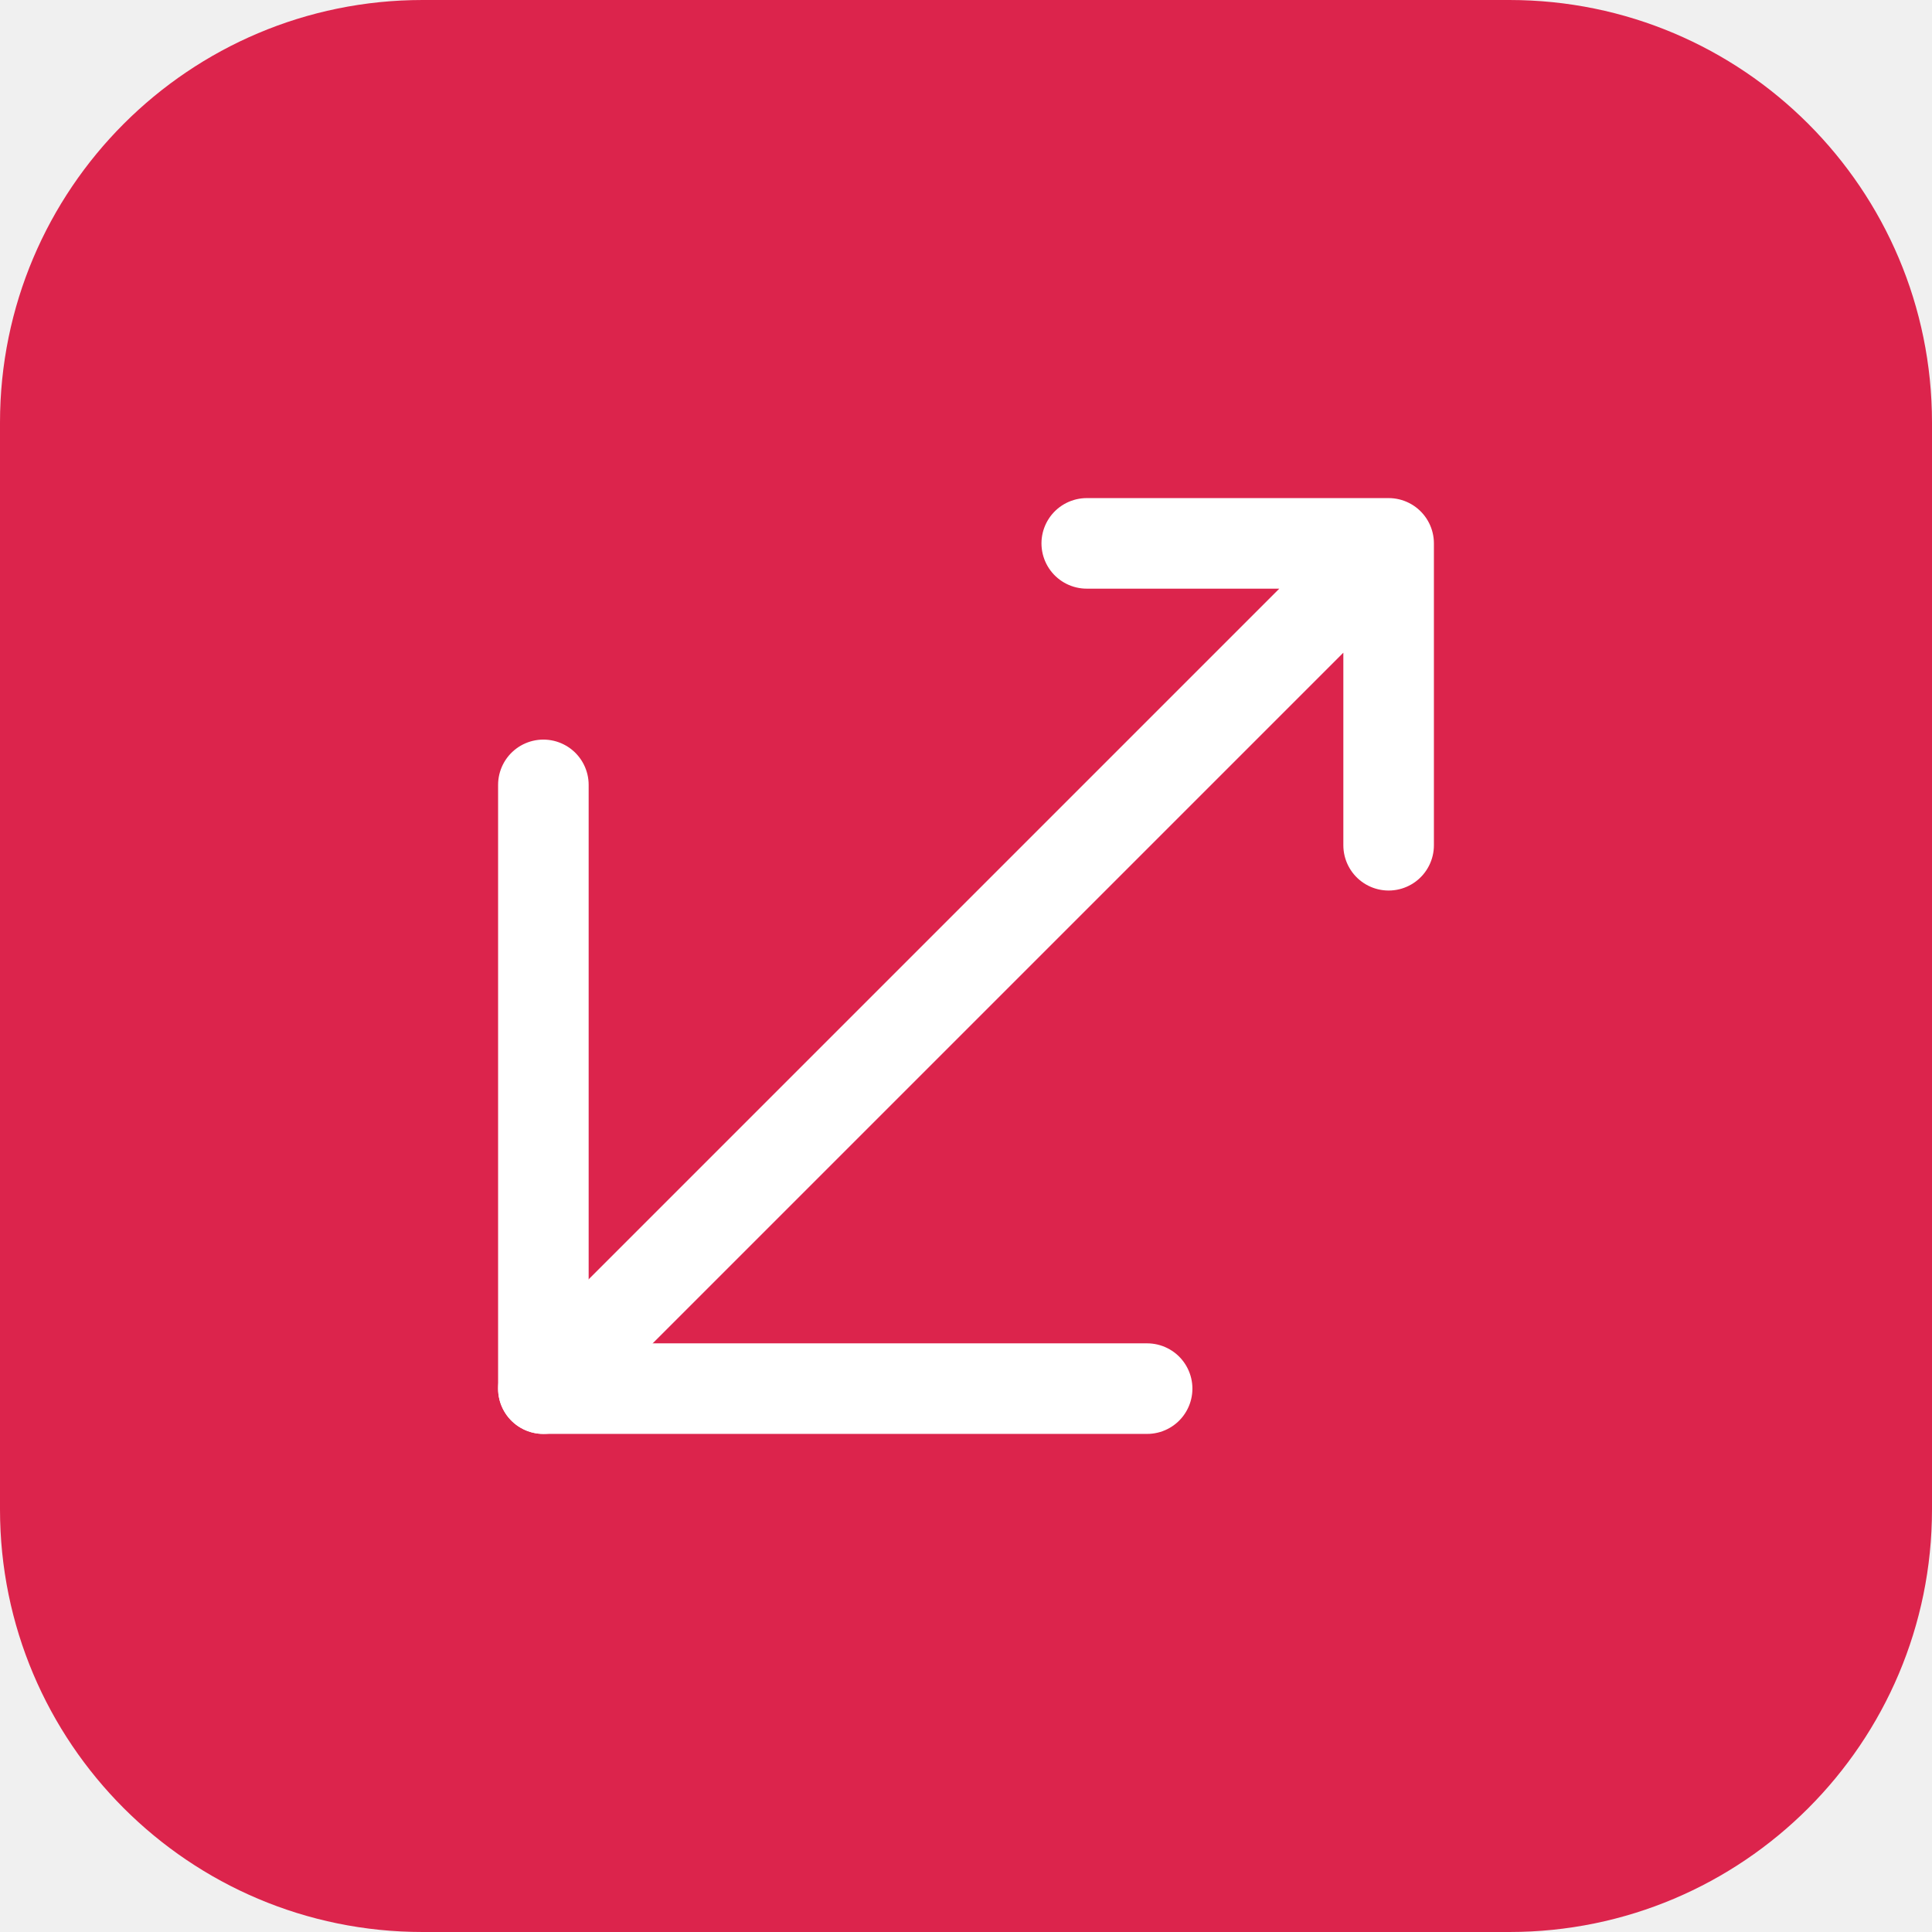
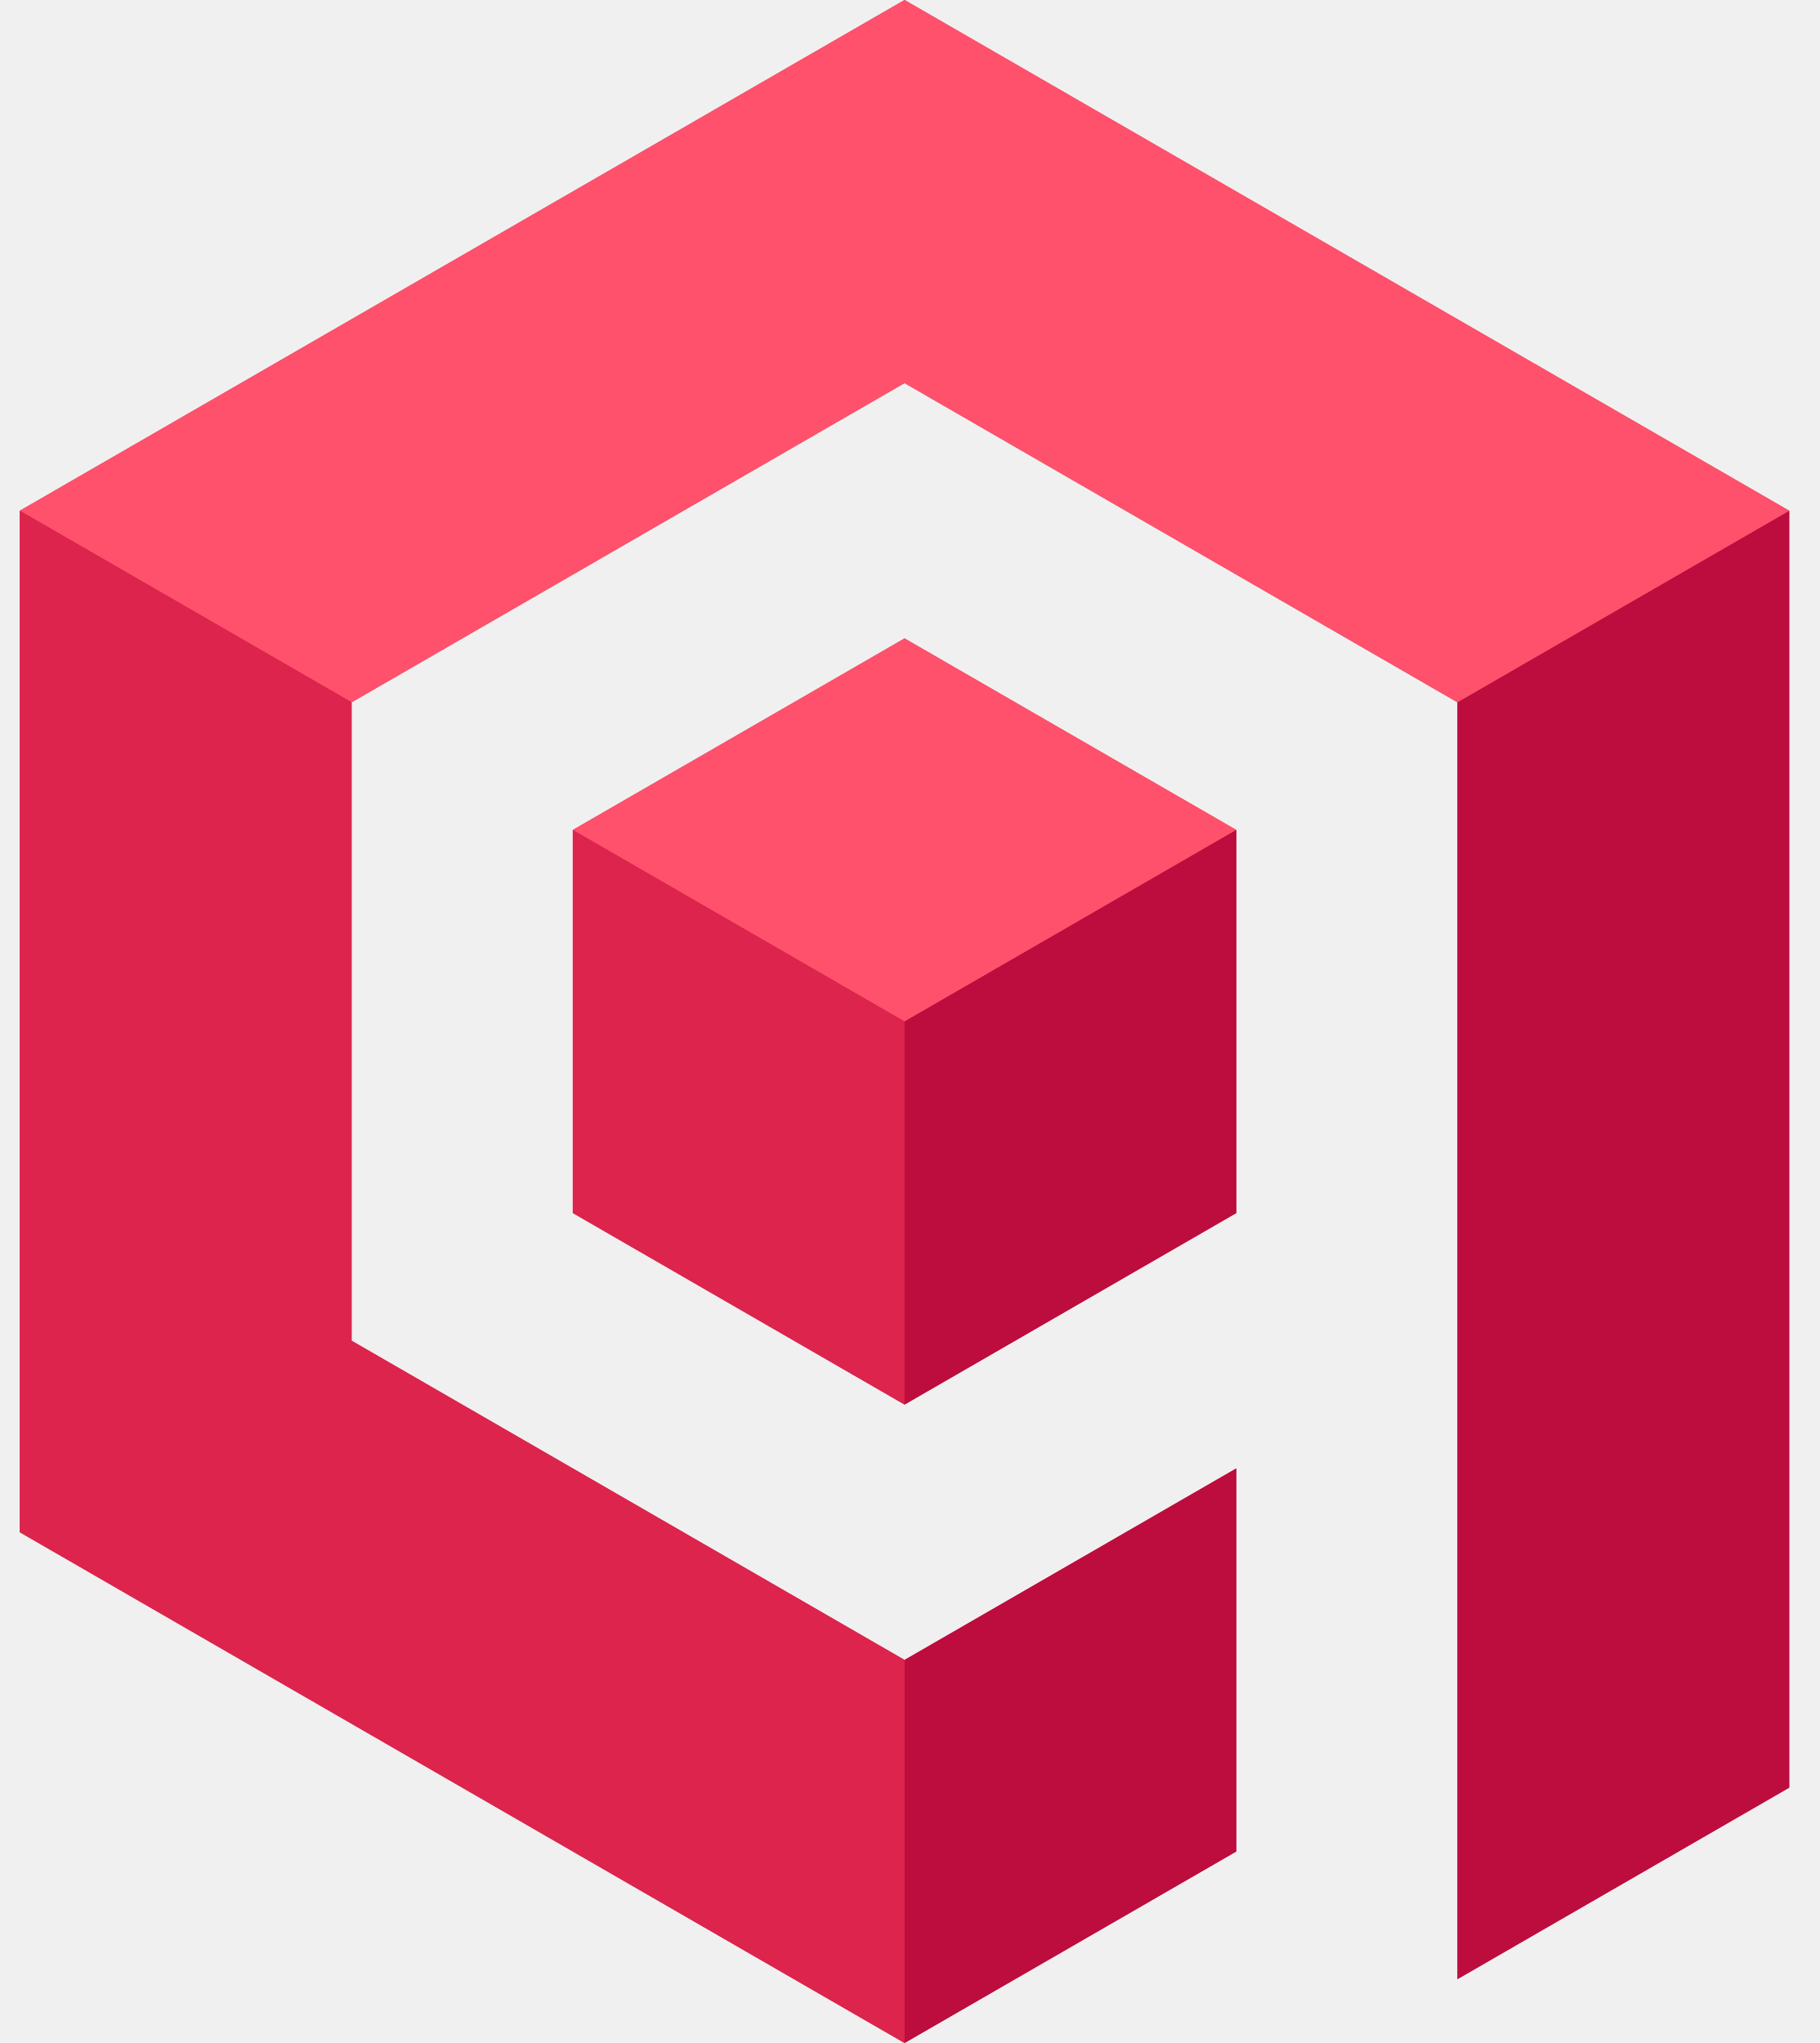
- <svg xmlns="http://www.w3.org/2000/svg" viewBox="0 0 64 64" role="img" aria-label="Qdrant">
-   <rect width="64" height="64" rx="14" fill="#dc244c" />
-   <g fill="none" stroke="#ffffff" stroke-width="3" stroke-linecap="round" stroke-linejoin="round">
-     <path d="M18 46L46 18M46 18h-10M46 18v10" />
-     <path d="M18 46V26M18 46h20" />
+ <svg xmlns="http://www.w3.org/2000/svg" width="57" height="64" fill="none" viewBox="0 0 57 64">
+   <g clip-path="url(#a)">
+     <path fill="#dc244c" d="M28.335 0 .62 16v32l27.714 16 10.392-6V46l-10.392 6-17.32-10V22l17.32-10 17.32 10v40l10.393-6V16z" />
+     <path fill="#dc244c" d="M17.943 26v12l10.392 6 10.392-6V26l-10.392-6z" />
+     <path fill="#bd0c3e" d="M38.727 46v12l-10.392 6V52zm17.321-30v40l-10.393 6V22z" />
+     <path fill="#ff516b" d="m56.048 16-10.393 6-17.32-10-17.32 10L.62 16 28.335 0z" />
+     <path fill="#dc244c" d="M28.335 52v12L.62 48V16l10.394 6v20z" />
+     <path fill="#ff516b" d="m38.727 26-10.392 6-10.392-6 10.392-6z" />
+     <path fill="#dc244c" d="M28.335 32v12l-10.392-6V26z" />
+     <path fill="#bd0c3e" d="M38.727 26v12l-10.392 6V32z" />
  </g>
+   <defs>
+     <clipPath id="a">
+       <path fill="#fff" d="M.332 0h56v64h-56z" />
+     </clipPath>
+   </defs>
</svg>
